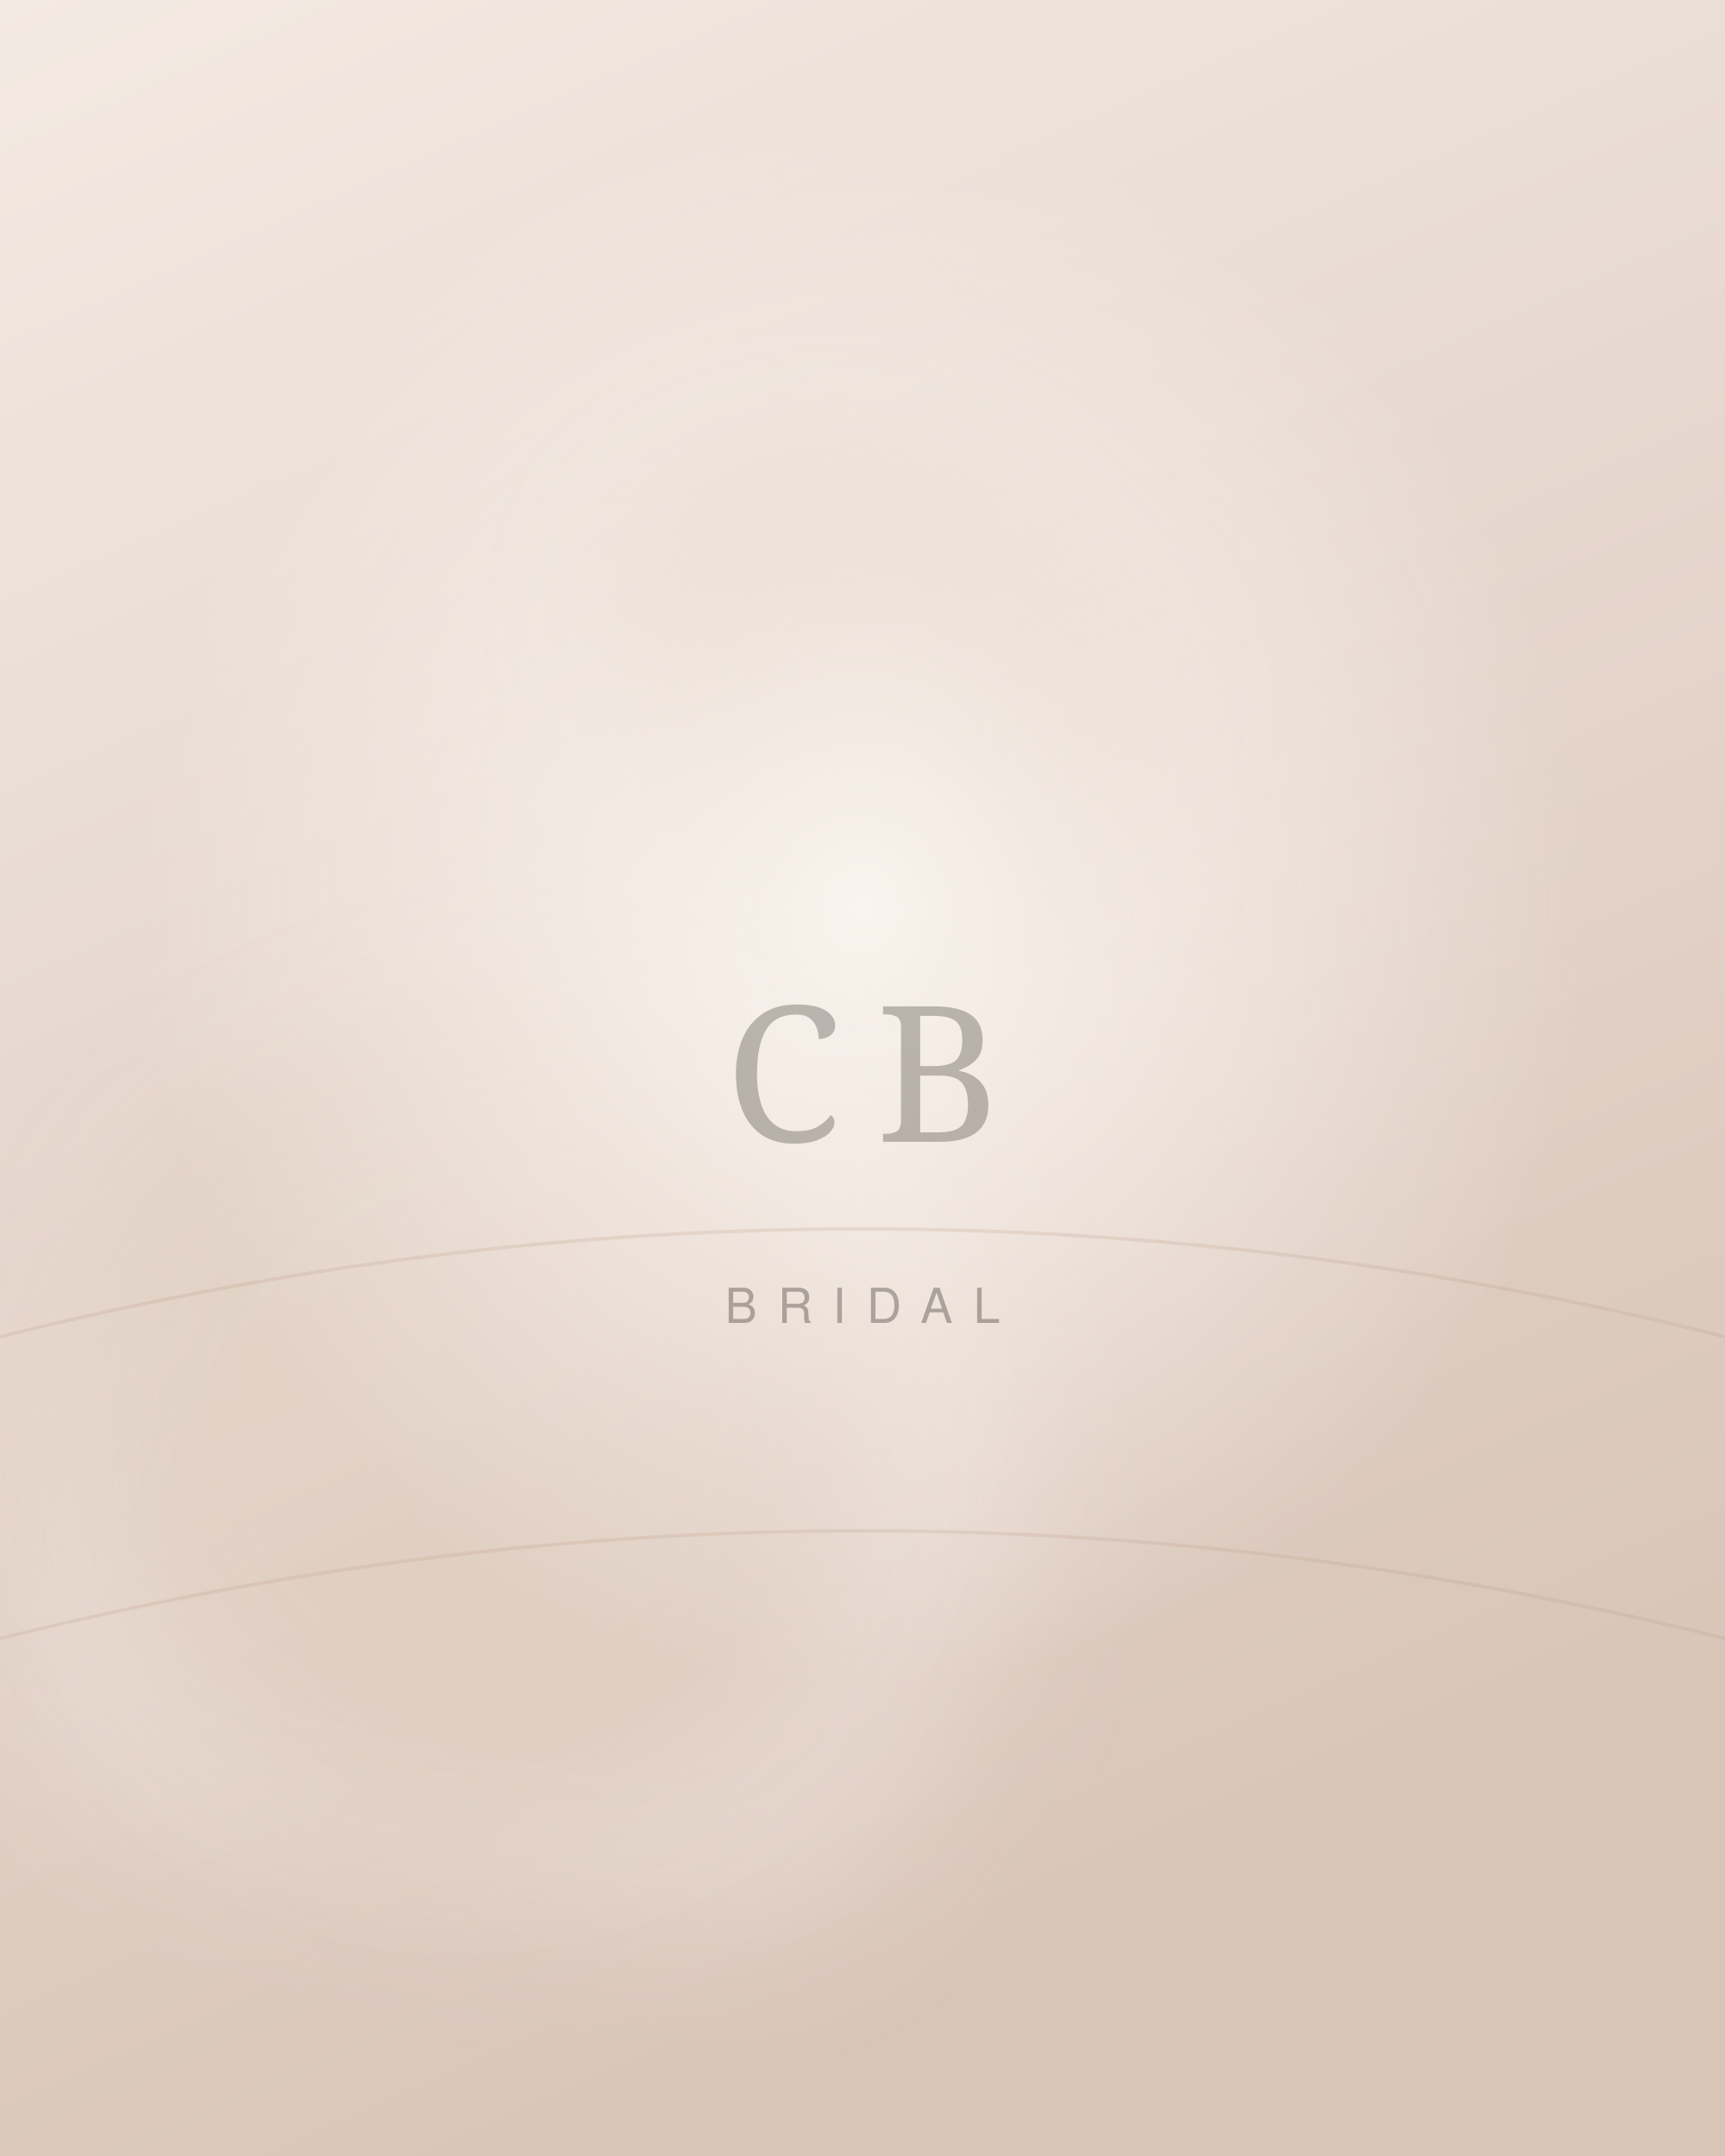
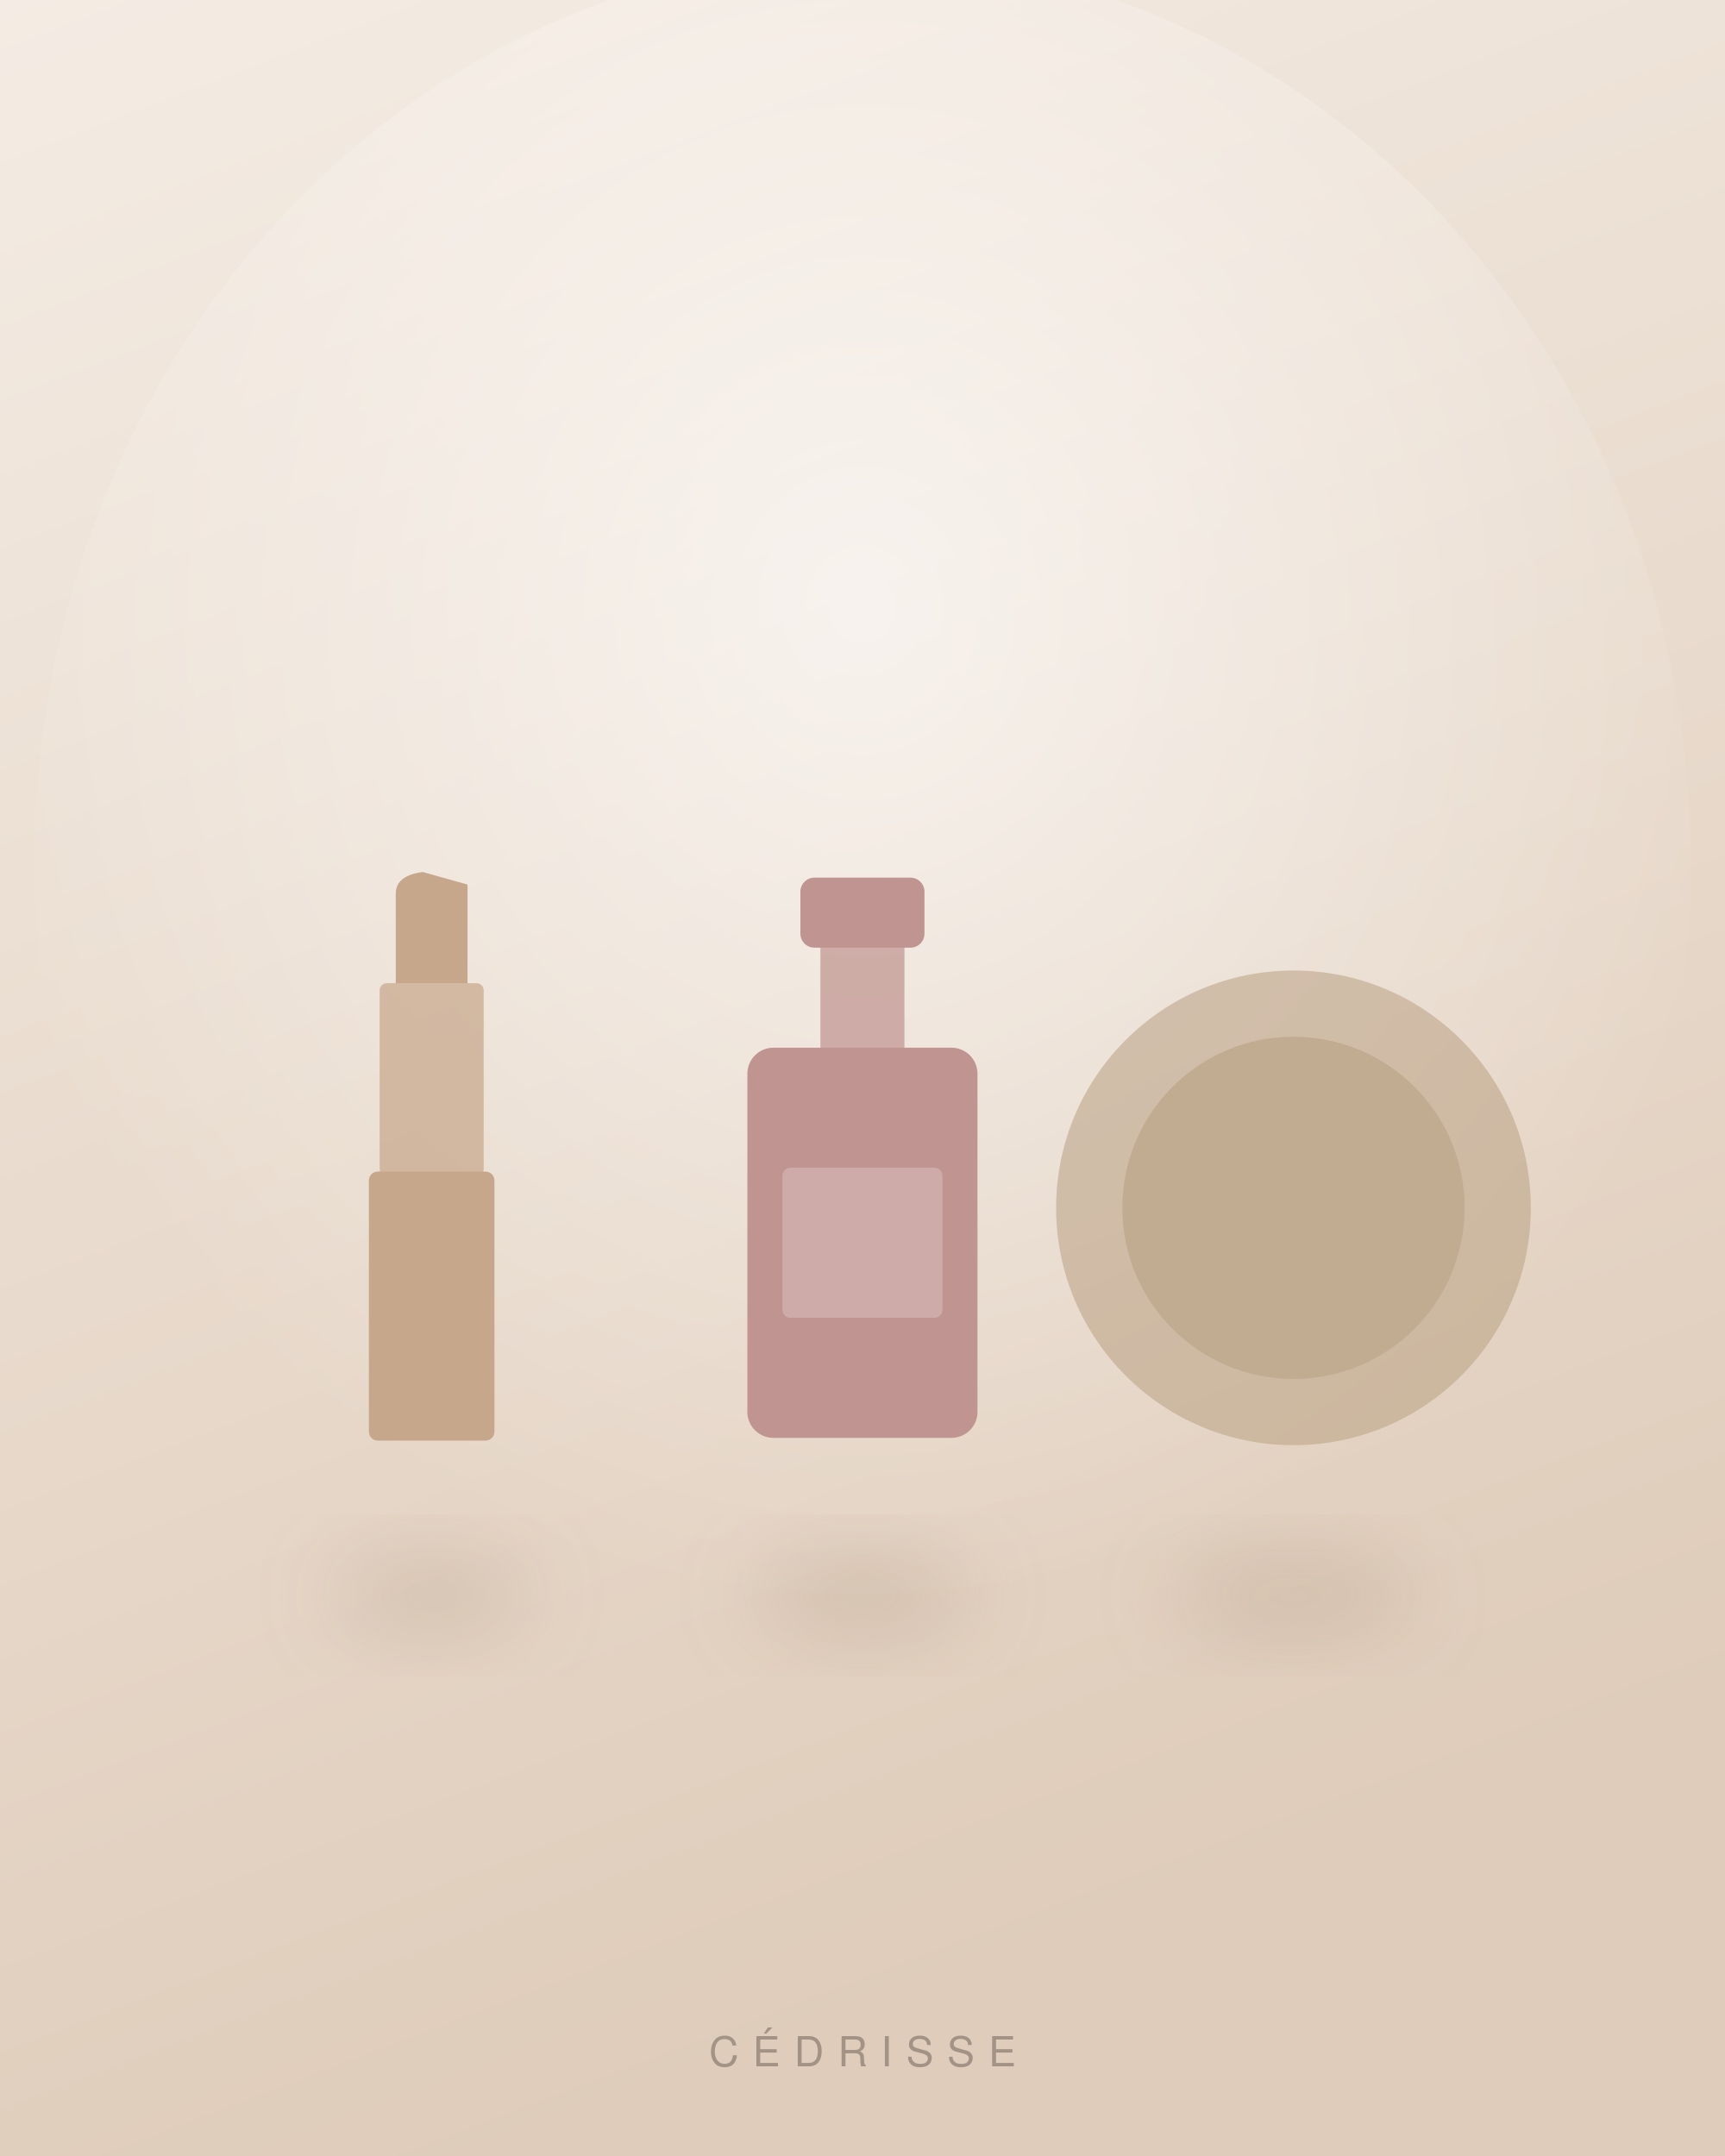
- <svg xmlns="http://www.w3.org/2000/svg" viewBox="0 0 1000 1250" width="1000" height="1250" role="img" aria-label="Bridal">
+ <svg xmlns="http://www.w3.org/2000/svg" viewBox="0 0 1000 1250" width="1000" height="1250" role="img" aria-label="Cédrisse cosmetics">
  <defs>
-     <linearGradient id="g21a" x1="0" y1="0" x2="0.35" y2="1">
-       <stop offset="0" stop-color="#F3EAE3" />
-       <stop offset="1" stop-color="#D9C4B8" />
+     <linearGradient id="sg" x1="0" y1="0" x2="0.3" y2="1">
+       <stop offset="0" stop-color="#F4ECE4" />
+       <stop offset="1" stop-color="#DFCCBA" />
    </linearGradient>
-     <radialGradient id="g21b" cx="0.5" cy="0.5" r="0.5">
-       <stop offset="0" stop-color="#FBF6F1" stop-opacity="0.95" />
-       <stop offset="1" stop-color="#FBF6F1" stop-opacity="0" />
+     <radialGradient id="sl" cx="0.5" cy="0.36" r="0.55">
+       <stop offset="0" stop-color="#FFFFFF" stop-opacity="0.6" />
+       <stop offset="1" stop-color="#FFFFFF" stop-opacity="0" />
    </radialGradient>
-     <filter id="g21c" x="-30%" y="-30%" width="160%" height="160%">
-       <feGaussianBlur stdDeviation="37.5" />
+     <filter id="ss" x="-40%" y="-40%" width="180%" height="180%">
+       <feGaussianBlur stdDeviation="24" />
    </filter>
  </defs>
-   <rect width="1000" height="1250" fill="url(#g21a)" />
-   <path d="M 518.0 791.0 Q 518.0 791.0 482.4 904.8 Q 446.8 1018.5 323.1 1049.5 Q 199.4 1080.5 117.4 991.2 Q 35.5 901.8 49.3 797.7 Q 63.2 693.6 141.5 642.2 Q 219.8 590.9 317.5 597.0 Q 415.3 603.2 466.7 697.1 Z" fill="#BE9E85" opacity="0.28" filter="url(#g21c)" />
-   <path d="M 604.2 881.1 Q 604.2 881.1 555.0 1009.3 Q 505.7 1137.5 378.4 1119.3 Q 251.0 1101.0 119.2 1066.6 Q -12.6 1032.2 3.5 888.8 Q 19.6 745.4 125.3 659.5 Q 231.0 573.5 373.0 593.2 Q 515.0 612.9 559.6 747.0 Z" fill="#FBF6F1" opacity="0.28" filter="url(#g21c)" />
-   <path d="M 666.4 394.0 Q 666.4 394.0 650.9 476.7 Q 635.4 559.4 548.5 568.6 Q 461.6 577.9 421.8 515.2 Q 382.0 452.6 363.3 385.1 Q 344.7 317.5 408.2 286.1 Q 471.8 254.7 529.4 272.1 Q 587.0 289.5 626.7 341.8 Z" fill="#BE9E85" opacity="0.25" filter="url(#g21c)" />
-   <ellipse cx="500" cy="525" rx="420" ry="450" fill="url(#g21b)" />
-   <path d="M 0 775 Q 500 650 1000 775" fill="none" stroke="#BE9E85" stroke-opacity="0.22" stroke-width="2.0" />
-   <path d="M 0 950 Q 500 825 1000 950" fill="none" stroke="#BE9E85" stroke-opacity="0.22" stroke-width="2.0" />
-   <text x="500" y="662" text-anchor="middle" font-family="Cormorant Garamond, Georgia, serif" font-size="110" fill="#2E2823" fill-opacity="0.30" letter-spacing="19.8">CB</text>
-   <text x="500" y="767" text-anchor="middle" font-family="Jost, Helvetica, Arial, sans-serif" font-size="28" fill="#2E2823" fill-opacity="0.35" letter-spacing="12.0">BRIDAL</text>
+   <rect width="1000" height="1250" fill="url(#sg)" />
+   <ellipse cx="500.0" cy="500.0" rx="480.0" ry="525.0" fill="url(#sl)" />
+   <ellipse cx="250" cy="925" rx="57" ry="26" fill="#8B6F55" opacity=".18" filter="url(#ss)" />
+   <g transform="translate(-250, 75) scale(0.52) translate(462, 577)">
+     <rect x="430.0" y="585.0" width="140" height="300" rx="10" fill="#C7A78C" />
+     <rect x="442.0" y="375.0" width="116" height="215" rx="8" fill="#C7A78C" opacity=".72" />
+     <path d="M 460.0 375.0 L 460.0 275.0 Q 460.0 255.0 490.0 251.0                L 540.0 265.0 L 540.0 375.0 Z" fill="#C7A78C" />
+   </g>
+   <ellipse cx="500" cy="925" rx="64" ry="26" fill="#8B6F55" opacity=".18" filter="url(#ss)" />
+   <g transform="translate(0, 75) scale(0.58) translate(362, 453)">
+     <rect x="385.0" y="465.0" width="230" height="390" rx="26" fill="#C09490" />
+     <rect x="458.0" y="355.0" width="84" height="120" rx="10" fill="#C09490" opacity=".72" />
+     <rect x="438.0" y="295.0" width="124" height="70" rx="14" fill="#C09490" />
+     <rect x="420.0" y="585.0" width="160" height="150" rx="8" fill="#FFFFFF" opacity=".22" />
+   </g>
+   <ellipse cx="750" cy="925" rx="70" ry="26" fill="#8B6F55" opacity=".18" filter="url(#ss)" />
+   <g transform="translate(250, 75) scale(0.64) translate(281, 352)">
+     <circle cx="500.0" cy="625.0" r="215" fill="#B9A183" opacity=".55" />
+     <circle cx="500.0" cy="625.0" r="155" fill="#B9A183" />
+     <circle cx="500.0" cy="625.0" r="155" fill="#FFFFFF" opacity=".12" />
+   </g>
+   <text x="500.0" y="1198" text-anchor="middle" font-family="Jost, Helvetica, Arial, sans-serif" font-size="24" letter-spacing="8" fill="#2E2823" fill-opacity="0.34">CÉDRISSE</text>
</svg>
